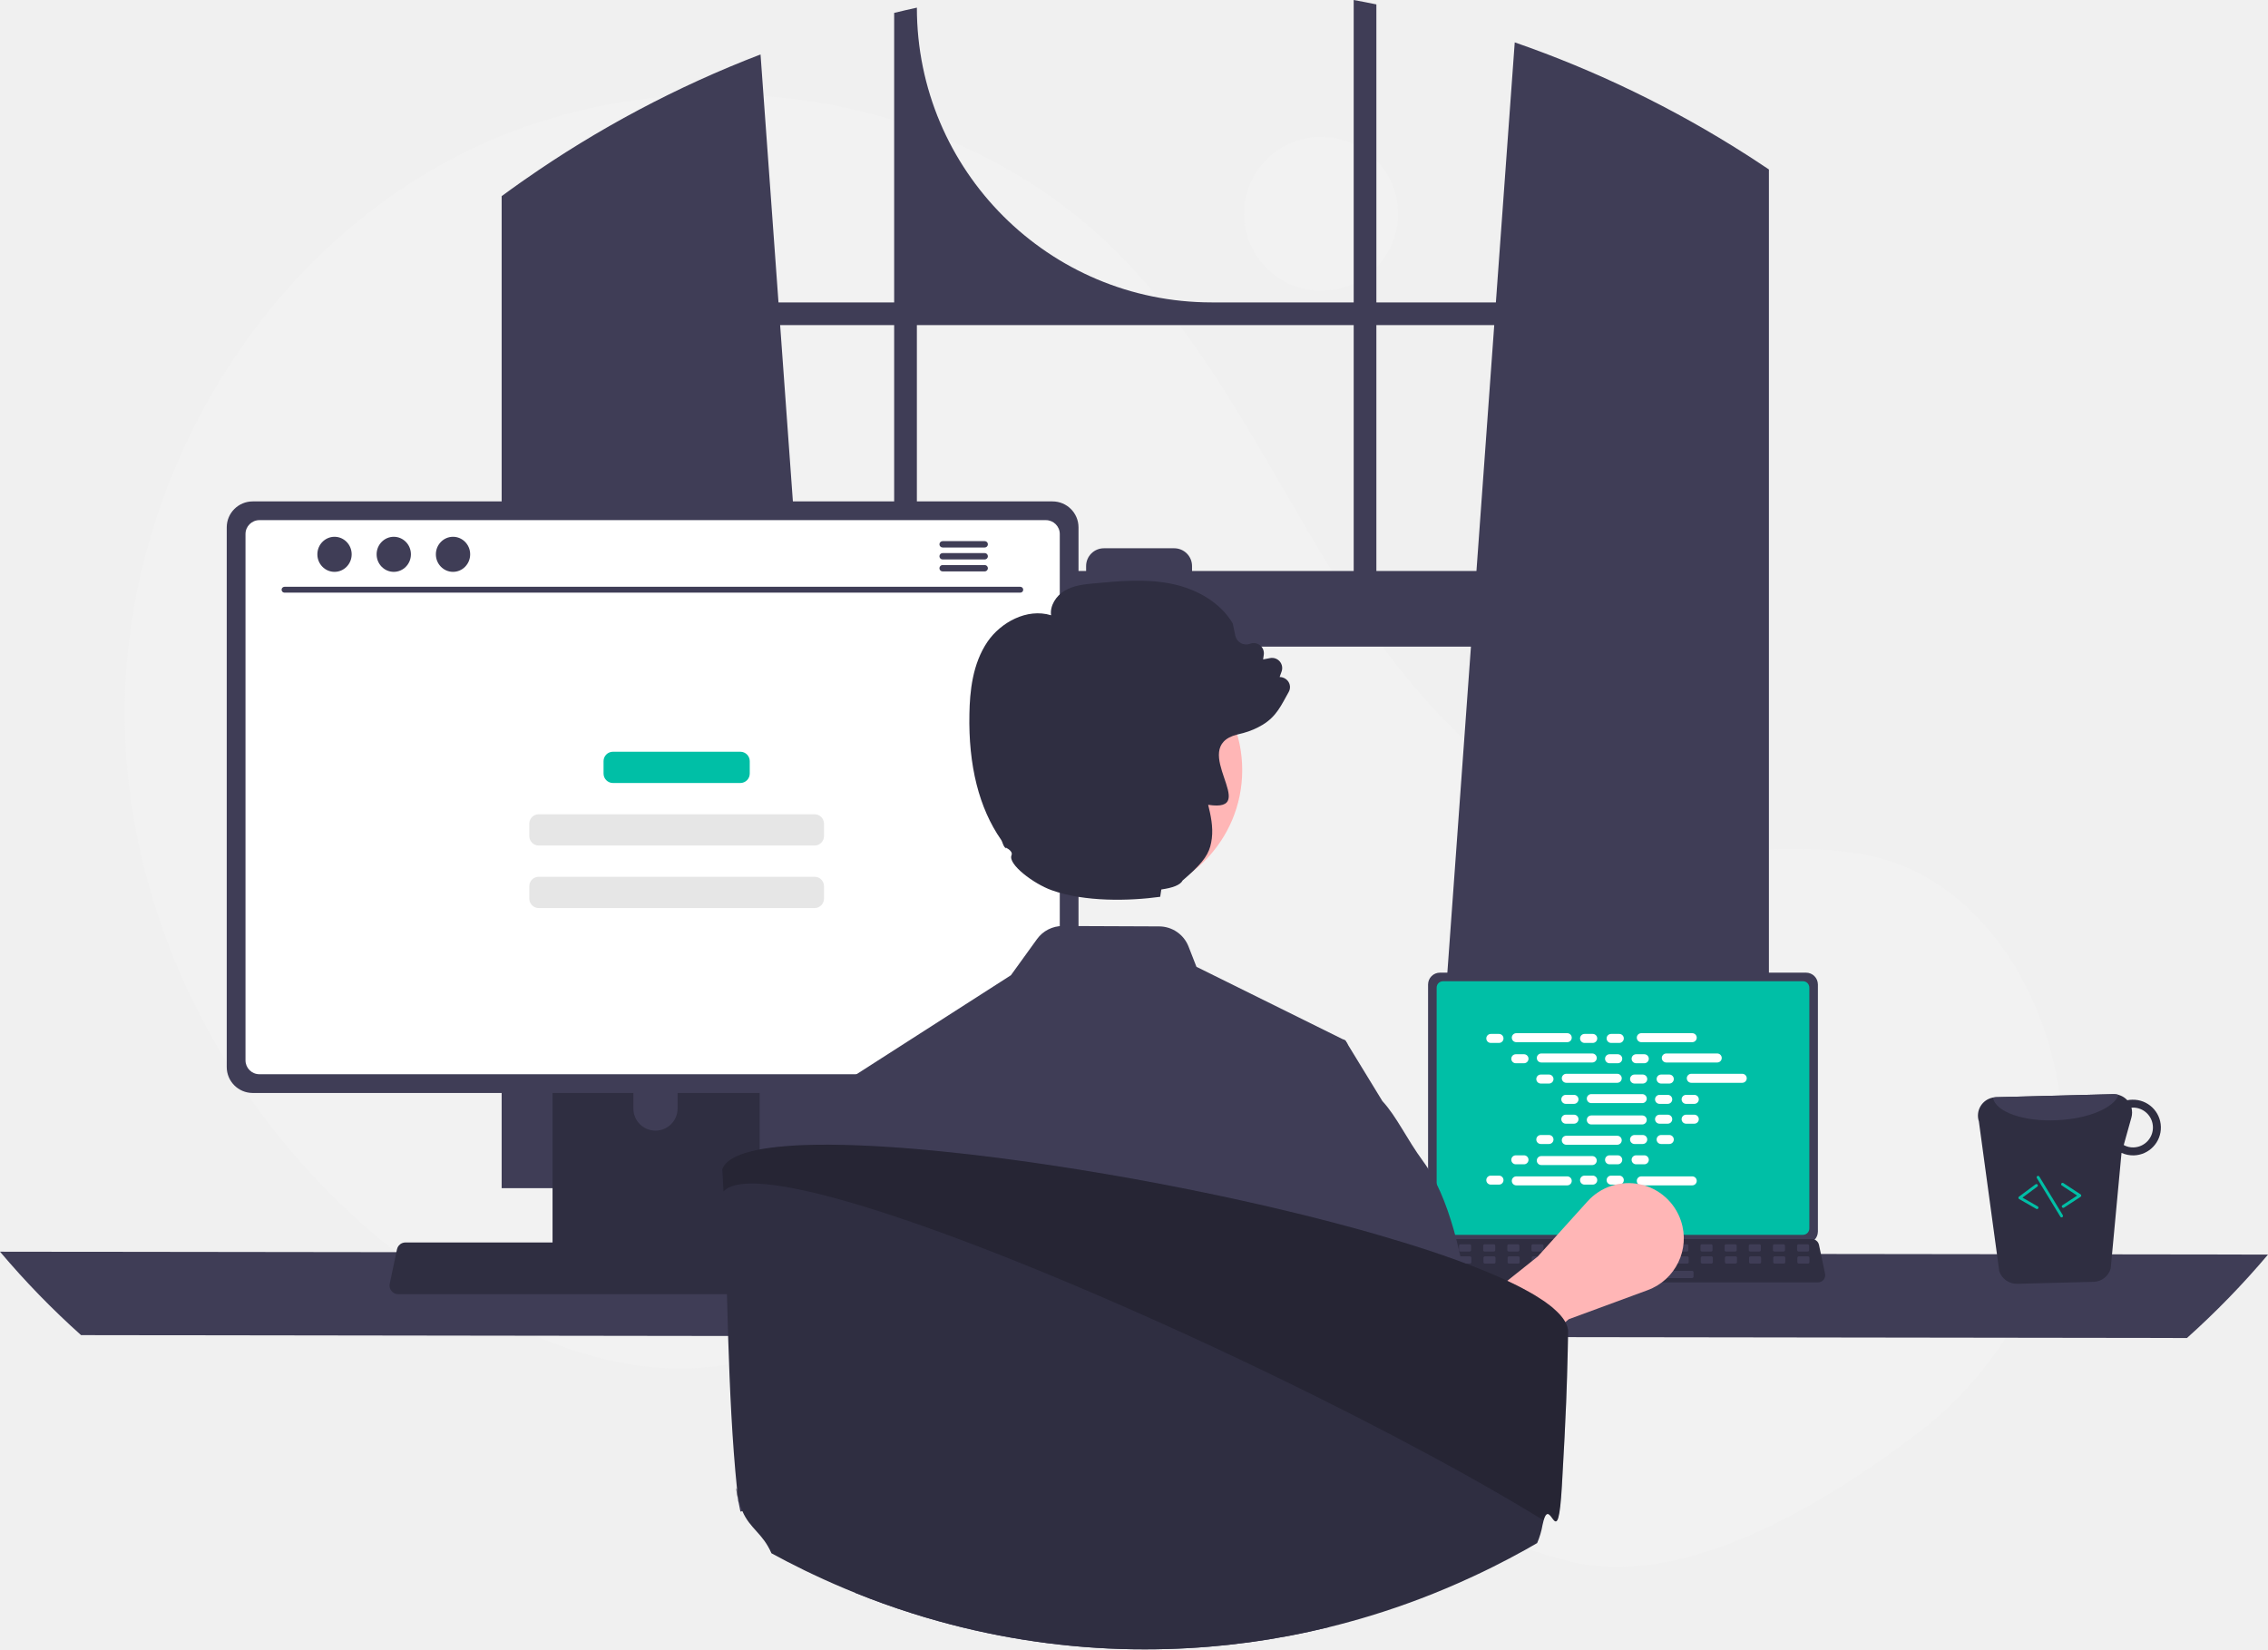
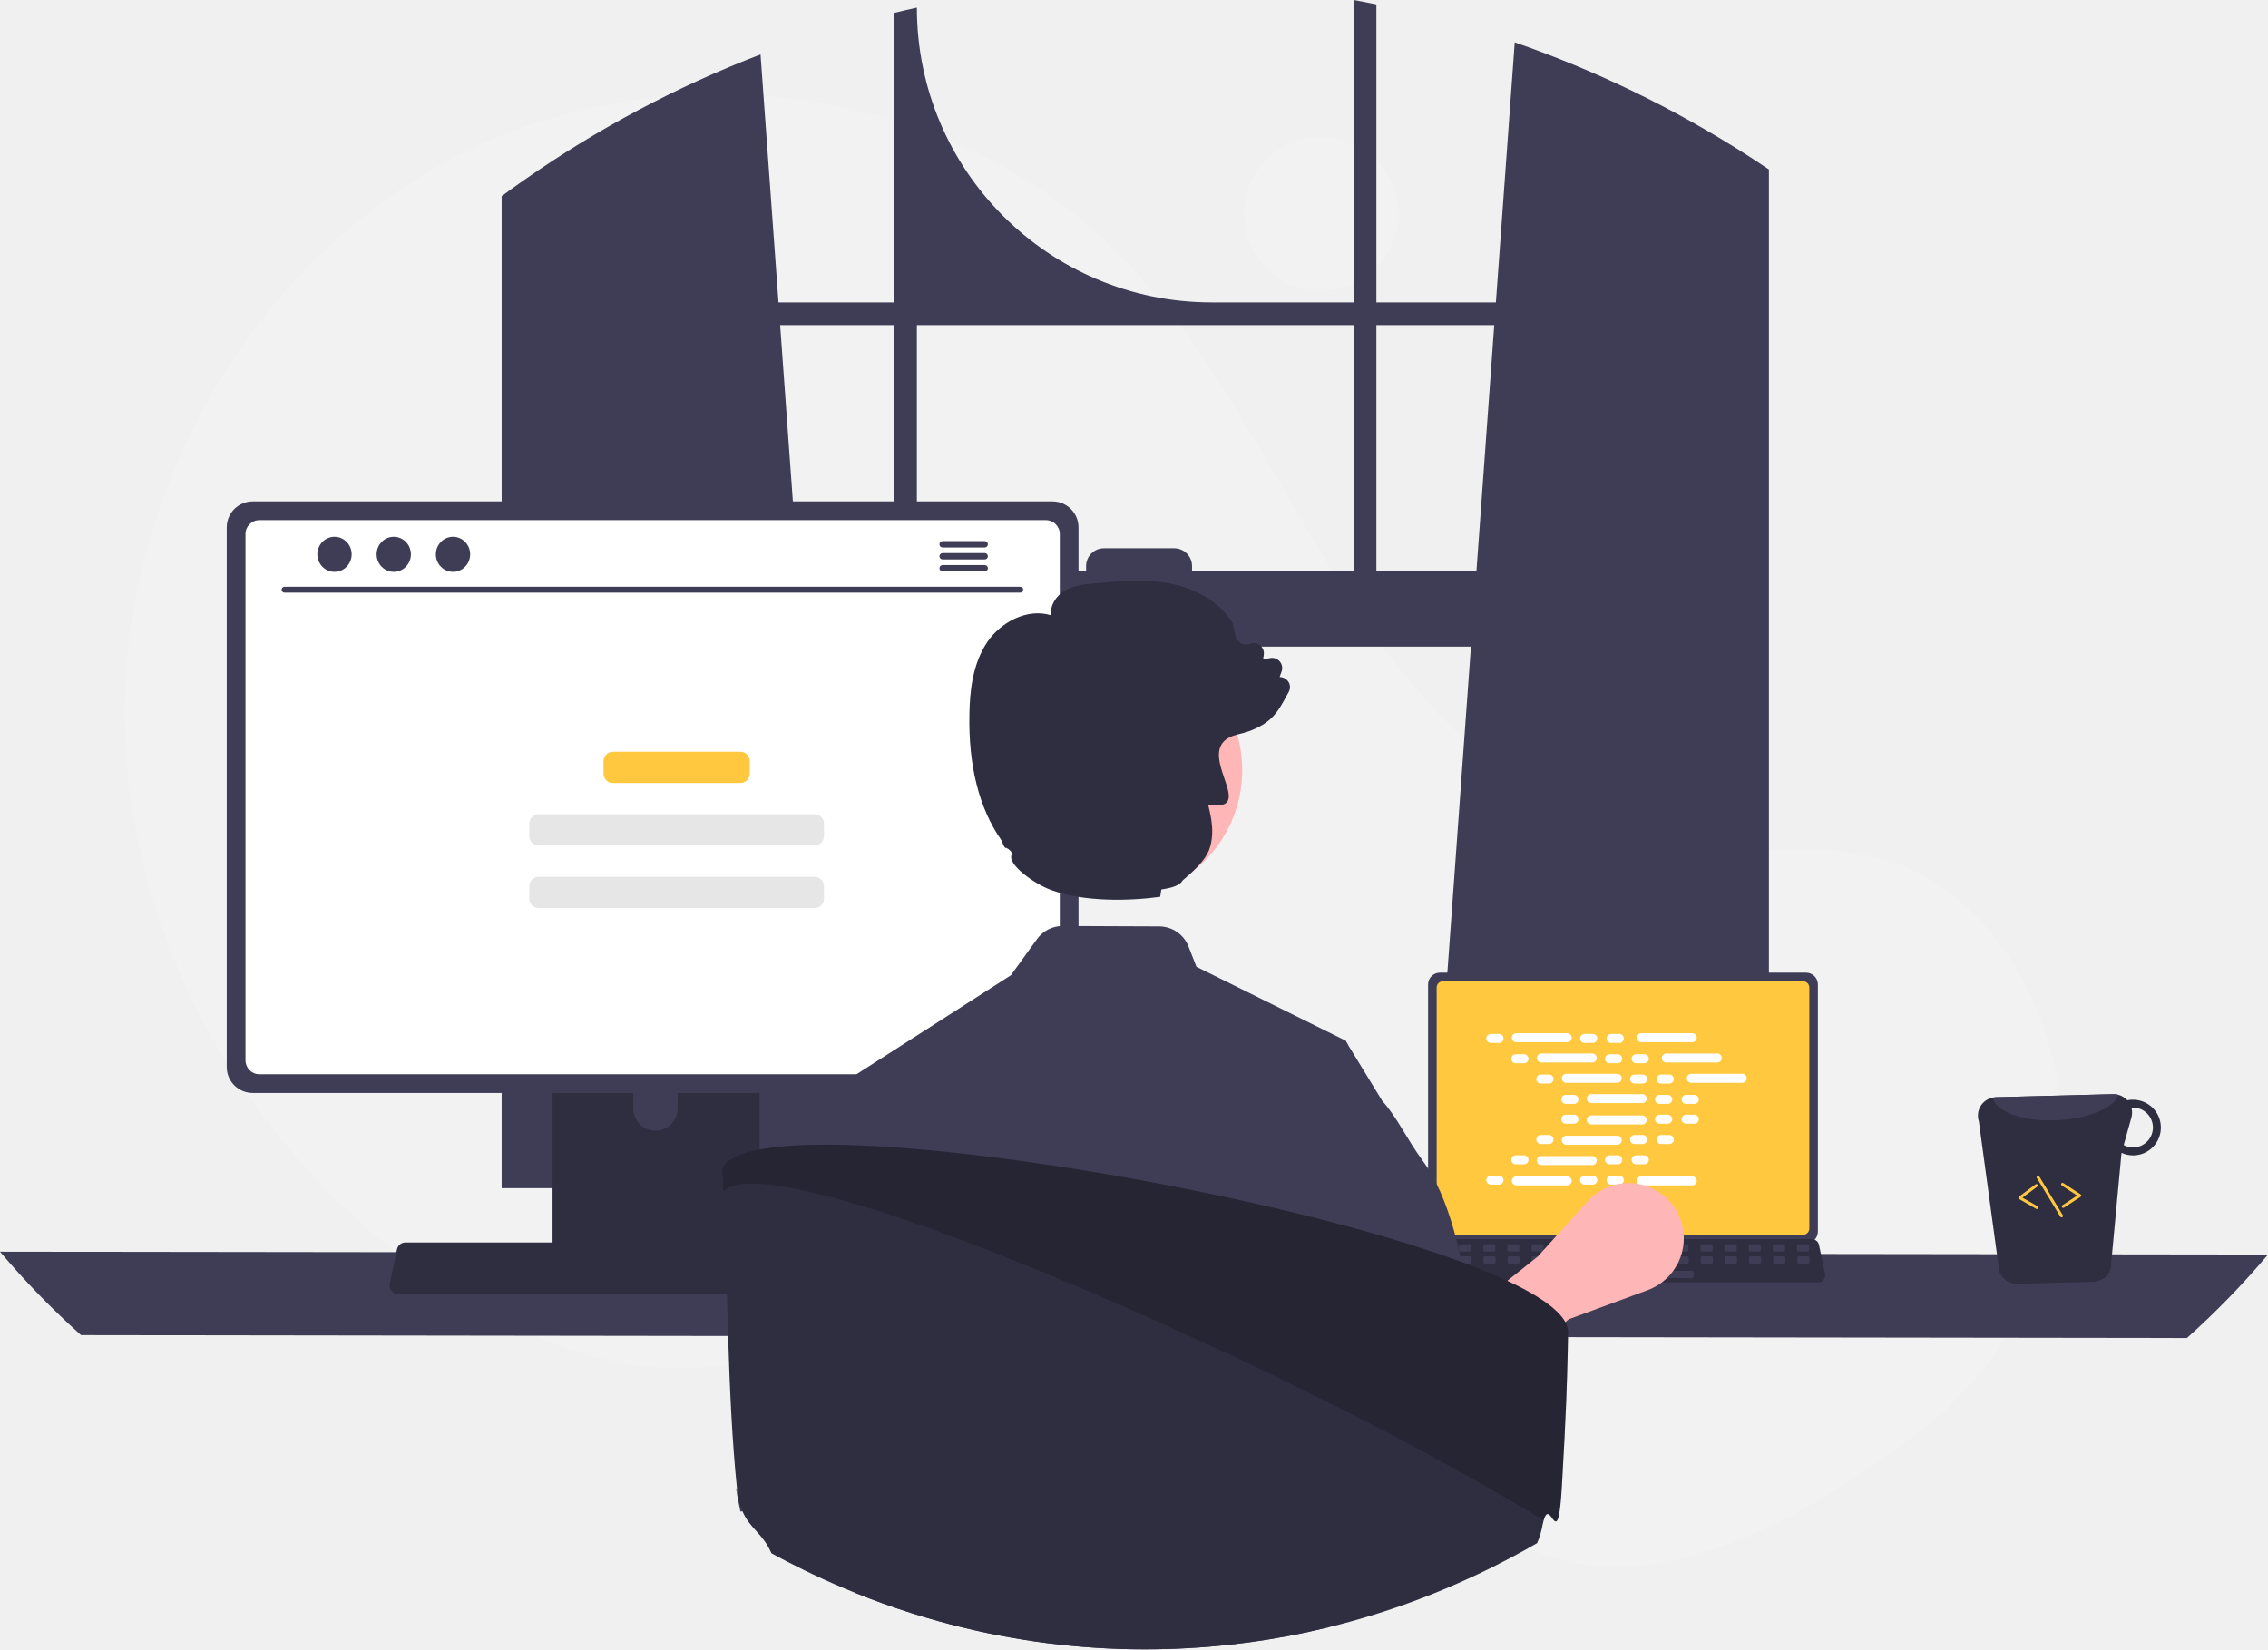
<svg xmlns="http://www.w3.org/2000/svg" data-name="Layer 1" width="786.82" height="572.258" viewBox="0 0 786.82 572.258">
  <circle cx="458.321" cy="74.182" r="26.701" fill="#f2f2f2" />
  <path d="M872.038,661.023c39.688-30.229,58.644-81.025,46.776-129.482q-.442-1.806-.934-3.604c-7.867-28.763-27.332-56.101-55.7-65.291-23.82-7.717-49.82-1.783-74.669-4.851-48.781-6.024-86.601-45.494-113.211-86.819-26.611-41.325-47.062-87.583-82.422-121.724-58.285-56.275-153.362-68.391-225.627-31.76C293.987,254.121,247.955,335.391,249.918,416.386c1.963,80.995,50.046,158.432,119.875,199.517,25.652,15.093,55.321,25.785,84.848,22.044,25.62-3.246,48.899-17.013,74.399-21.1,40.091-6.426,79.927,11.701,114.603,32.824,34.676,21.123,68.17,46.16,107.574,55.952C789.478,715.131,836.881,687.801,872.038,661.023Z" transform="translate(-206.59 -163.8711)" fill="#f2f2f2" />
  <path d="M815.016,219.191c-.87-.58-1.75-1.13-2.62-1.69a380.24,380.24,0,0,0-80.31-38.93l-6.54,90.22h-41.46v-103.39c-2.61-.54-5.24-1.05-7.87-1.53v104.92H626.946A102.27,102.27,0,0,1,524.676,166.521v-0c-2.64.57-5.26,1.18-7.88,1.83v100.44h-40.13l-6.23-86.03a380.858,380.858,0,0,0-81.94,43.53c-.44.3-.88.61-1.31.91-2.21,1.55-4.39,3.13-6.56,4.73v344.19h118.27l-2.09-28.95-11.5-158.95h231.59l-11.5,158.95-2.09,28.95h116.96v-353.45Q817.656,220.901,815.016,219.191Zm-298.22,142.78h-33.39l-6.17-85.3h39.56Zm159.42,0h-56.08v-1.69a6.18,6.18,0,0,0-6.19-6.18h-24.38a6.178,6.178,0,0,0-6.18,6.18v1.69h-58.71v-85.3h151.54Zm7.87,0v-85.3h40.89l-6.17,85.3Z" transform="translate(-206.59 -163.8711)" fill="#3f3d56" />
  <path d="M206.59,598.162a289.003,289.003,0,0,0,28.12,28.95l730.58,1a289.003,289.003,0,0,0,28.12-28.95Z" transform="translate(-206.59 -163.8711)" fill="#3f3d56" />
  <path d="M702.02,505.462v85.704a4.122,4.122,0,0,0,4.119,4.119H833.143a4.122,4.122,0,0,0,4.119-4.119v-85.704a4.124,4.124,0,0,0-4.119-4.115H706.139A4.124,4.124,0,0,0,702.02,505.462Z" transform="translate(-206.59 -163.8711)" fill="#3f3d56" />
-   <path d="M704.999,506.529V590.109a2.205,2.205,0,0,0,2.201,2.201H832.086a2.205,2.205,0,0,0,2.201-2.201V506.529a2.206,2.206,0,0,0-2.201-2.206H707.201A2.206,2.206,0,0,0,704.999,506.529Z" transform="translate(-206.59 -163.8711)" fill="#00bfa6" />
+   <path d="M704.999,506.529V590.109a2.205,2.205,0,0,0,2.201,2.201H832.086a2.205,2.205,0,0,0,2.201-2.201V506.529a2.206,2.206,0,0,0-2.201-2.206H707.201A2.206,2.206,0,0,0,704.999,506.529Z" transform="translate(-206.59 -163.8711)" fill="#ffc83e" />
  <path d="M699.364,607.881a2.47,2.47,0,0,0,1.943.93H837.299a2.502,2.502,0,0,0,2.446-3.016l-2.111-10.027a2.507,2.507,0,0,0-1.558-1.818,2.425,2.425,0,0,0-.888-.168H703.41a2.424,2.424,0,0,0-.888.168,2.507,2.507,0,0,0-1.558,1.818l-2.111,10.027A2.501,2.501,0,0,0,699.364,607.881Z" transform="translate(-206.59 -163.8711)" fill="#2f2e41" />
  <rect x="830.034" y="595.588" width="4.188" height="2.513" rx="0.488" transform="translate(1457.666 1029.819) rotate(-180)" fill="#3f3d56" />
  <rect x="821.657" y="595.588" width="4.188" height="2.513" rx="0.488" transform="translate(1440.912 1029.819) rotate(-180)" fill="#3f3d56" />
  <rect x="813.28" y="595.588" width="4.188" height="2.513" rx="0.488" transform="translate(1424.158 1029.819) rotate(-180)" fill="#3f3d56" />
  <rect x="804.903" y="595.588" width="4.188" height="2.513" rx="0.488" transform="translate(1407.404 1029.819) rotate(-180)" fill="#3f3d56" />
  <rect x="796.526" y="595.588" width="4.188" height="2.513" rx="0.488" transform="translate(1390.65 1029.819) rotate(-180)" fill="#3f3d56" />
  <rect x="788.149" y="595.588" width="4.188" height="2.513" rx="0.488" transform="translate(1373.896 1029.819) rotate(-180)" fill="#3f3d56" />
  <rect x="779.772" y="595.588" width="4.188" height="2.513" rx="0.488" transform="translate(1357.142 1029.819) rotate(-180)" fill="#3f3d56" />
  <rect x="771.395" y="595.588" width="4.188" height="2.513" rx="0.488" transform="translate(1340.388 1029.819) rotate(-180)" fill="#3f3d56" />
  <rect x="763.018" y="595.588" width="4.188" height="2.513" rx="0.488" transform="translate(1323.634 1029.819) rotate(-180)" fill="#3f3d56" />
  <rect x="754.641" y="595.588" width="4.188" height="2.513" rx="0.488" transform="translate(1306.88 1029.819) rotate(-180)" fill="#3f3d56" />
  <rect x="746.264" y="595.588" width="4.188" height="2.513" rx="0.488" transform="translate(1290.126 1029.819) rotate(-180)" fill="#3f3d56" />
  <rect x="737.887" y="595.588" width="4.188" height="2.513" rx="0.488" transform="translate(1273.372 1029.819) rotate(-180)" fill="#3f3d56" />
  <rect x="729.51" y="595.588" width="4.188" height="2.513" rx="0.488" transform="translate(1256.618 1029.819) rotate(-180)" fill="#3f3d56" />
  <rect x="721.133" y="595.588" width="4.188" height="2.513" rx="0.488" transform="translate(1239.865 1029.819) rotate(-180)" fill="#3f3d56" />
  <rect x="712.756" y="595.588" width="4.188" height="2.513" rx="0.488" transform="translate(1223.111 1029.819) rotate(-180)" fill="#3f3d56" />
  <rect x="704.379" y="595.588" width="4.188" height="2.513" rx="0.488" transform="translate(1206.357 1029.819) rotate(-180)" fill="#3f3d56" />
  <rect x="830.133" y="599.777" width="4.188" height="2.513" rx="0.488" transform="translate(1457.864 1038.196) rotate(-180)" fill="#3f3d56" />
  <rect x="821.756" y="599.777" width="4.188" height="2.513" rx="0.488" transform="translate(1441.11 1038.196) rotate(-180)" fill="#3f3d56" />
  <rect x="813.379" y="599.777" width="4.188" height="2.513" rx="0.488" transform="translate(1424.356 1038.196) rotate(-180)" fill="#3f3d56" />
  <rect x="805.002" y="599.777" width="4.188" height="2.513" rx="0.488" transform="translate(1407.602 1038.196) rotate(-180)" fill="#3f3d56" />
  <rect x="796.625" y="599.777" width="4.188" height="2.513" rx="0.488" transform="translate(1390.848 1038.196) rotate(-180)" fill="#3f3d56" />
  <rect x="788.248" y="599.777" width="4.188" height="2.513" rx="0.488" transform="translate(1374.094 1038.196) rotate(-180)" fill="#3f3d56" />
  <rect x="779.871" y="599.777" width="4.188" height="2.513" rx="0.488" transform="translate(1357.34 1038.196) rotate(-180)" fill="#3f3d56" />
  <rect x="771.494" y="599.777" width="4.188" height="2.513" rx="0.488" transform="translate(1340.586 1038.196) rotate(-180)" fill="#3f3d56" />
  <rect x="763.117" y="599.777" width="4.188" height="2.513" rx="0.488" transform="translate(1323.832 1038.196) rotate(-180)" fill="#3f3d56" />
  <rect x="754.74" y="599.777" width="4.188" height="2.513" rx="0.488" transform="translate(1307.078 1038.196) rotate(-180)" fill="#3f3d56" />
  <rect x="746.363" y="599.777" width="4.188" height="2.513" rx="0.488" transform="translate(1290.324 1038.196) rotate(-180)" fill="#3f3d56" />
  <rect x="737.986" y="599.777" width="4.188" height="2.513" rx="0.488" transform="translate(1273.57 1038.196) rotate(-180)" fill="#3f3d56" />
  <rect x="729.609" y="599.777" width="4.188" height="2.513" rx="0.488" transform="translate(1256.816 1038.196) rotate(-180)" fill="#3f3d56" />
  <rect x="721.232" y="599.777" width="4.188" height="2.513" rx="0.488" transform="translate(1240.062 1038.196) rotate(-180)" fill="#3f3d56" />
  <rect x="712.855" y="599.777" width="4.188" height="2.513" rx="0.488" transform="translate(1223.309 1038.196) rotate(-180)" fill="#3f3d56" />
  <rect x="704.478" y="599.777" width="4.188" height="2.513" rx="0.488" transform="translate(1206.555 1038.196) rotate(-180)" fill="#3f3d56" />
  <rect x="760.604" y="604.803" width="33.508" height="2.513" rx="0.488" transform="translate(1348.126 1048.248) rotate(-180)" fill="#3f3d56" />
  <rect x="515.631" y="358.737" width="5.966" height="3.122" rx="1.561" fill="#fff" />
  <rect x="548.154" y="358.737" width="5.966" height="3.122" rx="1.561" fill="#fff" />
  <rect x="557.369" y="358.737" width="5.966" height="3.122" rx="1.561" fill="#fff" />
  <rect x="524.477" y="358.477" width="20.796" height="3.122" rx="1.561" fill="#fff" />
  <rect x="567.841" y="358.477" width="20.796" height="3.122" rx="1.561" fill="#fff" />
  <rect x="524.304" y="365.784" width="5.966" height="3.122" rx="1.561" fill="#fff" />
  <rect x="556.827" y="365.784" width="5.966" height="3.122" rx="1.561" fill="#fff" />
  <rect x="566.042" y="365.784" width="5.966" height="3.122" rx="1.561" fill="#fff" />
  <rect x="533.15" y="365.523" width="20.796" height="3.122" rx="1.561" fill="#fff" />
  <rect x="576.514" y="365.523" width="20.796" height="3.122" rx="1.561" fill="#fff" />
  <rect x="532.977" y="372.83" width="5.966" height="3.122" rx="1.561" fill="#fff" />
  <rect x="565.5" y="372.83" width="5.966" height="3.122" rx="1.561" fill="#fff" />
  <rect x="574.715" y="372.83" width="5.966" height="3.122" rx="1.561" fill="#fff" />
  <rect x="541.823" y="372.57" width="20.796" height="3.122" rx="1.561" fill="#fff" />
  <rect x="585.187" y="372.57" width="20.796" height="3.122" rx="1.561" fill="#fff" />
  <rect x="541.649" y="379.877" width="5.966" height="3.122" rx="1.561" fill="#fff" />
  <rect x="574.172" y="379.877" width="5.966" height="3.122" rx="1.561" fill="#fff" />
  <rect x="583.387" y="379.877" width="5.966" height="3.122" rx="1.561" fill="#fff" />
  <rect x="550.496" y="379.617" width="20.796" height="3.122" rx="1.561" fill="#fff" />
  <rect x="548.154" y="407.898" width="5.966" height="3.122" rx="1.561" fill="#fff" />
  <rect x="557.369" y="407.898" width="5.966" height="3.122" rx="1.561" fill="#fff" />
  <rect x="567.841" y="408.158" width="20.796" height="3.122" rx="1.561" fill="#fff" />
  <rect x="515.631" y="407.898" width="5.966" height="3.122" rx="1.561" fill="#fff" />
  <rect x="524.477" y="408.158" width="20.796" height="3.122" rx="1.561" fill="#fff" />
  <rect x="524.304" y="400.851" width="5.966" height="3.122" rx="1.561" fill="#fff" />
  <rect x="556.827" y="400.851" width="5.966" height="3.122" rx="1.561" fill="#fff" />
  <rect x="566.042" y="400.851" width="5.966" height="3.122" rx="1.561" fill="#fff" />
  <rect x="533.15" y="401.111" width="20.796" height="3.122" rx="1.561" fill="#fff" />
  <rect x="532.977" y="393.804" width="5.966" height="3.122" rx="1.561" fill="#fff" />
  <rect x="565.5" y="393.804" width="5.966" height="3.122" rx="1.561" fill="#fff" />
  <rect x="574.715" y="393.804" width="5.966" height="3.122" rx="1.561" fill="#fff" />
  <rect x="541.823" y="394.064" width="20.796" height="3.122" rx="1.561" fill="#fff" />
  <rect x="541.649" y="386.758" width="5.966" height="3.122" rx="1.561" fill="#fff" />
  <rect x="574.172" y="386.758" width="5.966" height="3.122" rx="1.561" fill="#fff" />
  <rect x="583.387" y="386.758" width="5.966" height="3.122" rx="1.561" fill="#fff" />
  <rect x="550.496" y="387.018" width="20.796" height="3.122" rx="1.561" fill="#fff" />
  <path d="M711.507,654.353l-13.35-21.102,41.902-33.403,17.295-19.161a19.161,19.161,0,0,1,32.418,6.828h0a19.161,19.161,0,0,1-11.57,23.991l-27.349,10.075Z" transform="translate(-206.59 -163.8711)" fill="#ffb6b6" />
  <path d="M398.28,501.352v102.56h71.85v-102.56a3.448,3.448,0,0,0-2.43-3.3,3.175,3.175,0,0,0-1.03-.16H401.75A3.463,3.463,0,0,0,398.28,501.352Zm28.04,35.24a7.67,7.67,0,0,1,15.34,0v11.9a7.67,7.67,0,0,1-15.34,0Z" transform="translate(-206.59 -163.8711)" fill="#2f2e41" />
  <path d="M398.06,600.632v9.89a1.946,1.946,0,0,0,1.93,1.94h68.43a1.94,1.94,0,0,0,1.93-1.94v-9.89Z" transform="translate(-206.59 -163.8711)" fill="#3f3d56" />
  <path d="M285.25,346.832V534.092a9.007,9.007,0,0,0,9,9h277.5a9.007,9.007,0,0,0,9-9V346.832a9.011,9.011,0,0,0-9-8.99H294.25A9.012,9.012,0,0,0,285.25,346.832Z" transform="translate(-206.59 -163.8711)" fill="#3f3d56" />
  <path d="M291.76,349.162v182.62a4.818,4.818,0,0,0,4.81,4.81H569.44a4.818,4.818,0,0,0,4.81-4.81v-182.62a4.82,4.82,0,0,0-4.81-4.82H296.57A4.821,4.821,0,0,0,291.76,349.162Z" transform="translate(-206.59 -163.8711)" fill="#fff" />
  <path d="M342.4,611.792a2.948,2.948,0,0,0,2.32,1.11h162.34a2.987,2.987,0,0,0,2.92-3.6l-2.52-11.97a2.993,2.993,0,0,0-1.86-2.17,2.895,2.895,0,0,0-1.06-.2H347.23a2.894,2.894,0,0,0-1.06.2,2.992,2.992,0,0,0-1.86,2.17l-2.52,11.97A2.985,2.985,0,0,0,342.4,611.792Z" transform="translate(-206.59 -163.8711)" fill="#2f2e41" />
  <path d="M560.585,369.499H305.261a1.016,1.016,0,0,1,0-2.031H560.585a1.016,1.016,0,0,1,0,2.031Z" transform="translate(-206.59 -163.8711)" fill="#3f3d56" />
  <ellipse cx="116.051" cy="192.33" rx="5.95" ry="6.083" fill="#3f3d56" />
  <ellipse cx="136.607" cy="192.33" rx="5.95" ry="6.083" fill="#3f3d56" />
  <ellipse cx="157.163" cy="192.33" rx="5.95" ry="6.083" fill="#3f3d56" />
  <path d="M548.206,351.622h-14.6a1.105,1.105,0,0,0,0,2.21h14.6a1.105,1.105,0,0,0,0-2.21Z" transform="translate(-206.59 -163.8711)" fill="#3f3d56" />
  <path d="M548.206,355.772h-14.6a1.105,1.105,0,0,0,0,2.21h14.6a1.105,1.105,0,0,0,0-2.21Z" transform="translate(-206.59 -163.8711)" fill="#3f3d56" />
  <path d="M548.206,359.922h-14.6a1.105,1.105,0,0,0,0,2.21h14.6a1.105,1.105,0,0,0,0-2.21Z" transform="translate(-206.59 -163.8711)" fill="#3f3d56" />
  <path d="M900.186,604.972a6.416,6.416,0,0,0,6.183,4.331l26.492-.682a6.329,6.329,0,0,0,5.981-4.657l3.749-40.087a9.794,9.794,0,0,0,4.238.871,9.661,9.661,0,1,0-.485-19.317,8.184,8.184,0,0,0-1.736.181,6.548,6.548,0,0,0-4.874-2.103l-40.751,1.052a5.853,5.853,0,0,0-1.005.125,6.365,6.365,0,0,0-4.873,8.265Zm43.173-43.817,2.668-9.553a6.506,6.506,0,0,0,.02-3.375c.129-0.0.244-.062.373-.062a6.91,6.91,0,0,1,.324,13.817A6.505,6.505,0,0,1,943.359,561.156Z" transform="translate(-206.59 -163.8711)" fill="#2f2e41" />
  <path d="M897.978,544.686c.868,4.964,10.629,8.454,22.366,7.847,10.793-.497,19.617-4.287,21.234-8.778a6.025,6.025,0,0,0-1.844-.246l-40.751,1.052A5.853,5.853,0,0,0,897.978,544.686Z" transform="translate(-206.59 -163.8711)" fill="#3f3d56" />
-   <path d="M922.494,582.944a.497.497,0,0,0,.151-.066l5.753-3.766a.499.499,0,0,0,0-.836l-5.98-3.917a.5.5,0,1,0-.548.836l5.341,3.498-5.114,3.348a.5.5,0,0,0,.396.903Z" transform="translate(-206.59 -163.8711)" fill="#00bfa6" />
-   <path d="M913.408,583.363a.5.5,0,0,0,.126-.918l-5.303-3.04,5.126-3.807a.5.5,0,1,0-.596-.802l-5.739,4.263a.5.5,0,0,0,.049.835l5.965,3.42A.5.5,0,0,0,913.408,583.363Z" transform="translate(-206.59 -163.8711)" fill="#00bfa6" />
-   <path d="M921.922,586.244a.482.482,0,0,0,.137-.058.5.5,0,0,0,.168-.687l-8.155-13.408a.5.5,0,0,0-.854.521l8.155,13.408A.5.5,0,0,0,921.922,586.244Z" transform="translate(-206.59 -163.8711)" fill="#00bfa6" />
-   <rect x="209.385" y="260.827" width="50.719" height="10.846" rx="3.264" fill="#00bfa6" />
+   <path d="M922.494,582.944a.497.497,0,0,0,.151-.066l5.753-3.766a.499.499,0,0,0,0-.836l-5.98-3.917a.5.5,0,1,0-.548.836l5.341,3.498-5.114,3.348a.5.5,0,0,0,.396.903Z" transform="translate(-206.59 -163.8711)" fill="#ffc83e" />
+   <path d="M913.408,583.363a.5.5,0,0,0,.126-.918l-5.303-3.04,5.126-3.807a.5.5,0,1,0-.596-.802l-5.739,4.263a.5.5,0,0,0,.049.835l5.965,3.42A.5.5,0,0,0,913.408,583.363Z" transform="translate(-206.59 -163.8711)" fill="#ffc83e" />
+   <path d="M921.922,586.244a.482.482,0,0,0,.137-.058.5.5,0,0,0,.168-.687l-8.155-13.408a.5.5,0,0,0-.854.521l8.155,13.408A.5.5,0,0,0,921.922,586.244Z" transform="translate(-206.59 -163.8711)" fill="#ffc83e" />
+   <rect x="209.385" y="260.827" width="50.719" height="10.846" rx="3.264" fill="#ffc83e" />
  <rect x="183.626" y="282.519" width="102.236" height="10.846" rx="3.264" fill="#e6e6e6" />
  <rect x="183.626" y="304.21" width="102.236" height="10.846" rx="3.264" fill="#e6e6e6" />
  <path d="M497.301,540.717l.217.684.011.023,6.525,19.838,7.506,22.861,14.123,42.961.137,6.673v.023l1.049,53.684-2.909,7.278,3.274,11.932s-1.506-18.037-9.582-7.679c-4.574,5.886-9.925,11.91-14.317,17.556q9.6,3.884,19.507,7.027c1.426.456,2.863.89,4.301,1.323q.462.137.924.274a266.863,266.863,0,0,0,67.351,10.826c1.186.034,2.35.057,3.479.08.399.011.787.023,1.175.023,1.278.011,2.544.023,3.822.023q3.867,0,7.7-.114a266.853,266.853,0,0,0,56.091-7.586c-.125-7.586-.468-16.45-.958-25.918-.228-4.643-5.35-9.674-5.658-14.533-.217-3.65,4.381-7.084,4.141-10.792-1.551-22.827-3.491-14.064-4.928-30.229q-.222-2.379-.411-4.552c-.924-10.381-1.563-16.872-1.563-16.872l6.137-38.683,9.639-60.734-.742-1.221-.833-.411-50.844-25.165-2.761-7.073a10.979,10.979,0,0,0-10.141-6.947l-33.493-.137a10.931,10.931,0,0,0-8.909,4.529l-9.069,12.56Z" transform="translate(-206.59 -163.8711)" fill="#3f3d56" />
  <path d="M533.407,617.525,525.82,633.758l-5.179,11.088-8.909,46.646-4.46,4.734L503.45,679.467l-39.998,8.881c-1.312-7.29-.351.247-1.161-7.75.228-.228.468-.456.707-.685.639-.593,1.175-1.152,1.164-1.688-.456-27.584.913-74.526,12.343-102.966a60.053,60.053,0,0,1,7.027-13.107c.228-.308.445-.616.662-.924,5.27-7.381,8.601-14.647,13.324-19.815v-.011a.53.53,0,0,0,.08-.08.157.157,0,0,0,.046-.034l32.443-17.203,1.392,39.105.992,28.109Z" transform="translate(-206.59 -163.8711)" fill="#3f3d56" />
  <path d="M650.391,622.135l9.476,20.275,3.307,7.061,8.907,46.642,4.446,4.723,3.83-16.755,1.8-.369,32.459-6.722,9.461,30.046a17.984,17.984,0,0,0-3.261-22.506c-.646-.585-1.184-1.154-1.169-1.692.538-32.443-1.446-91.684-19.367-116.066-5.692-7.738-9.107-15.445-14.076-20.829-.015-.015-.015-.031-.031-.031L674.081,526.114l-.738-1.215-.831-.415Z" transform="translate(-206.59 -163.8711)" fill="#3f3d56" />
  <circle id="a657ec4b-47ce-4d2a-9c58-81a811696ca9" data-name="Ellipse 5" cx="386.397" cy="267.201" r="44.558" fill="#ffb6b6" />
  <path d="M653.212,399.948a3.759,3.759,0,0,0-2.69-1.19l.67-1.86a3.528,3.528,0,0,0-3.96-4.7l-2.44.47.23-1.63a3.534,3.534,0,0,0-4.73-3.82,3.766,3.766,0,0,1-3.24-.23,3.846,3.846,0,0,1-1.92-2.61l-.85-4.1-.09-.22c-4.14-6.9-12.1-11.92-21.84-13.76-8.67-1.65-17.56-.81-26.13-.02-3.4.32-7.24.68-10.44,2.64-2.72,1.68-5.02,5.04-4.55,8.43-8.45-2.59-17.51,2.58-22,9.1-5.32,7.76-6.19,17.48-6.33,25.08-.38,17.98,3.33,32.69,11,43.73.56.8.7,2.47,1.81,3.03l-.23-.37c1.24.62,2.5,1.62,2.03,2.69-1.35,3.08,7.62,9.89,13.94,12.14,11.53,4.11,26.86,3.76,37.64,2.28l.38-2.55c3.89-.53,6.63-1.54,7.4-3.12,1.36-1.16,2.52-2.2,3.53-3.16l.01-.01c.02-.02.06-.05.08-.07,4.87-4.67,6-7.33,6.51-11.38.49-3.97-.38-8-1.27-11.63,18.74,2.9-7.38-19.96,10.08-24.38a5.434,5.434,0,0,1,.61-.15c.51-.12,1.02-.24,1.51-.38a26.448,26.448,0,0,0,6.72-2.87c4.88-2.97,6.49-6.91,9.01-11.35A3.427,3.427,0,0,0,653.212,399.948Z" transform="translate(-206.59 -163.8711)" fill="#2f2e41" />
  <path d="M750.582,625.308c-.01,1.75-.03,4.2-.11,7.23q-.015.63-.03,1.29c-.13,5.57-.26,10.24-.47,15.43-.01.36-.02.71-.04,1.07-.28,7.24-.72,15.67-1.48,29.02-1.41,24.66-3.87,3.39-6.34,12.04-.12.43-.25.94-.37,1.54a27.916,27.916,0,0,1-1.88,6.33c-1.31.78-2.66,1.53-3.99,2.28-3.79,2.11-7.64,4.14-11.52,6.07-2.18,1.08-4.37,2.14-6.57,3.16-.35.16-.69.32-1.03.47a270.887,270.887,0,0,1-34.75,13.26c-2.32.7-4.63,1.38-6.97,2.01-2.44.68-4.88,1.32-7.35,1.92a266.893,266.893,0,0,1-56.09,7.59c-2.55.08-5.12.11-7.7.11-1.28,0-2.54-.01-3.82-.02-.39,0-.78-.01-1.17-.02-1.13-.03-2.3-.05-3.48-.08a266.663,266.663,0,0,1-67.35-10.83l-.93-.27c-1.44-.44-2.87-.87-4.3-1.33q-9.9-3.135-19.51-7.02-7.335-2.955-14.5-6.34a.339.339,0,0,1-.12-.06c-1-.46-2.01-.94-3.01-1.43-.13-.07-.27-.14-.41-.21q-5.595-2.73-11.07-5.72c-3.07-7.05-7.39-8.4-10.07-14.6a25.874,25.874,0,0,1-1.68-5.74c0-.02-.01-.04-.01-.07.28,3.72-1.19-6.6-.01-.04-.01-.12-.02-.25-.03-.4-.03-.36-.07-.8-.13-1.35-3.43-33.49-3.21-71.79-4.7-103.35q-.15-3.06-.31-5.86c-.03-.62-.07-1.23-.11-1.83.07-.18.15-.37.24-.55a1.002,1.002,0,0,1,.07-.15,1.623,1.623,0,0,1,.1-.18c.02-.03.05-.07.07-.1a.917.917,0,0,1,.05-.1c.09-.14.19-.29.3-.43.05-.06.09-.11.14-.16a.808.808,0,0,1,.12-.14.637.637,0,0,1,.11-.13c.04-.04.08-.09.13-.14a.302.302,0,0,1,.08-.08,2.033,2.033,0,0,1,.26-.25,9.624,9.624,0,0,1,1.14-.9c.14-.09.29-.18.43-.28a19.135,19.135,0,0,1,3.17-1.52c.38-.14.76-.27,1.17-.41.15-.04.29-.09.44-.14.22-.07.44-.14.67-.19,1.14-.34,2.37-.63,3.7-.9.16-.03.33-.06.5-.1.24-.05.49-.09.74-.13.34-.06.69-.12,1.04-.18,2.97-.47,6.34-.82,10.06-1.05q.525-.03,1.05-.06c.41-.02.82-.04,1.24-.06.35-.02.71-.03,1.07-.04.35-.02.71-.03,1.08-.04,1.01-.03,2.05-.06,3.11-.08,3.02-.06,6.2-.04,9.54.03,1.55.04,3.13.08,4.75.15.11,0,.21.01.31.01,1.41.05,2.83.11,4.29.19,1.02.05,2.05.1,3.08.16.97.06,1.95.12,2.94.19.77.04,1.54.1,2.32.15.66.05,1.32.1,1.98.14l.9.06c.49.04.98.07,1.48.12,1.1.09,2.2.18,3.32.27,1.11.1,2.24.2,3.37.3s2.27.21,3.41.32c.12.01.23.02.34.03,1.04.11,2.08.21,3.13.32.24.02.49.04.73.07,1.001.101,2.022.218,3.032.326.31.033.618.066.929.1.791.086,1.572.161,2.368.254,1.05.12,2.12.23,3.16.37.81.09,1.62.18,2.43.28,1.27.15,2.56.31,3.85.48.49.06.98.12,1.47.19,3.68.46,7.4.97,11.18,1.5,5.73.81,11.55,1.69,17.41,2.64q8.805,1.425,17.71,3.01c1.5.27,3,.54,4.51.82q1.02.195,2.04.39c1.16.21,2.32.43,3.48.65,1.16.22,2.32.44,3.48.67,1.38.27,2.77.54,4.15.81,9.09,1.8,18.13,3.72,26.95,5.73,1.45.33,2.9.67,4.34,1q4.32,1.005,8.56,2.04c.78.18,1.55.37,2.32.56,1.92.48,3.84.96,5.73,1.45l.33.09c1.39.34,2.75.69,4.11,1.05q4.815,1.26,9.47,2.55,3.09.855,6.11,1.73c3.01.87,5.96,1.75,8.83,2.64.71.22,1.42.44,2.12.65,2.1.65,4.17,1.31,6.18,1.97,1.6.52,3.16,1.05,4.7,1.58q2.31.795,4.53,1.59c.95.34,1.89.7,2.83,1.04,1.35.5,2.68,1,3.98,1.5.4.15.79.31,1.18.46.25.11.49.2.73.3.47.19.95.37,1.41.56.47.18.93.37,1.39.57.45.18.91.37,1.35.56.45.18.89.37,1.33.57.37.15.73.31,1.08.47.71.31,1.42.62,2.11.94.34.16.68.31,1.02.47l.78.36c.11.06.22.11.33.16.25.12.51.25.76.37.58.27,1.15.56,1.71.83.75.38,1.48.76,2.18,1.13.71.38,1.4.76,2.06,1.13.11.06.21.12.32.18.15.08.3.17.45.25.51.29,1,.59,1.49.88.96.59,1.87,1.17,2.72,1.75.19.13.37.26.56.38.63.45,1.23.89,1.79,1.34,0,.01,0,.01.01.01.19.14.37.29.55.43.15.14.31.26.46.4.52.45,1,.88,1.44,1.32a5.667,5.667,0,0,1,.42.43,1.208,1.208,0,0,1,.16.16c.2.2.38.4.55.6a.553.553,0,0,1,.07.09c.24.28.46.56.67.84.1.14.21.28.3.42.12.17.24.35.34.52.09.14.17.29.25.43a7.257,7.257,0,0,1,.54,1.13,5.241,5.241,0,0,1,.27.82A5.844,5.844,0,0,1,750.582,625.308Z" transform="translate(-206.59 -163.8711)" fill="#2f2e41" />
  <path d="M750.582,625.308c-.01,1.75-.03,4.2-.11,7.23-.01.42-.03.85-.04,1.29-.1,4.25-.25,9.5-.46,15.43-.01.36-.02.71-.04,1.07-.28,7.24-.72,15.67-1.48,29.02-1.41,24.66-3.87,3.39-6.34,12.04-6.86-4.22-14.38-8.64-22.42-13.18q-2.175-1.23-4.39-2.47c-16.08-8.97-34.04-18.37-52.79-27.68-.74-.37-1.49-.74-2.23-1.1-42.95-21.23-89.83-41.88-127.81-55.66-7.33-2.66-14.33-5.06-20.91-7.17-13.86-4.43-25.84-7.53-35.06-8.87-9.6-1.4-16.23-.9-18.91,1.99q-.15-3.06-.31-5.86-.06-.93-.12-1.83c.062-.165.142-.322.22-.48.011-.023.019-.047.03-.07a1.002,1.002,0,0,1,.07-.15,1.623,1.623,0,0,1,.1-.18,1.06,1.06,0,0,1,.12-.2c.09-.14.19-.29.3-.43a3.483,3.483,0,0,1,.26-.3.637.637,0,0,1,.11-.13c.04-.04.08-.09.13-.14a.302.302,0,0,1,.08-.08,2.033,2.033,0,0,1,.26-.25,9.624,9.624,0,0,1,1.14-.9c.14-.09.29-.18.43-.28a19.135,19.135,0,0,1,3.17-1.52c.38-.14.76-.27,1.17-.41.15-.04.29-.09.44-.14.22-.07.44-.14.67-.19,1.14-.34,2.37-.63,3.7-.9.4-.08.82-.16,1.24-.23.34-.06.69-.12,1.04-.18,2.97-.47,6.34-.82,10.06-1.05q.525-.03,1.05-.06c.41-.02.82-.04,1.24-.06.35-.02.71-.03,1.07-.04.35-.02.71-.03,1.08-.04,1.01-.03,2.05-.06,3.11-.08,3.02-.05,6.2-.03,9.54.04,1.55.03,3.13.08,4.75.15.1,0,.21.01.31.01,1.41.04,2.84.11,4.29.18,1.02.05,2.05.1,3.08.16.97.06,1.95.12,2.94.19.77.04,1.54.1,2.32.15.66.05,1.32.1,1.98.14.79.06,1.58.12,2.38.18,1.1.09,2.2.18,3.32.27,1.11.1,2.24.2,3.37.3s2.27.21,3.41.32c.12.01.23.02.34.03,1.04.11,2.08.21,3.13.32q8.73.885,17.97,2.07,5.52.705,11.18,1.51c5.73.81,11.55,1.69,17.41,2.63q8.805,1.425,17.71,3.01c1.5.27,3,.54,4.51.82q2.76.51,5.52,1.04c1.16.22,2.32.44,3.48.67,1.38.27,2.77.54,4.15.81,9.09,1.8,18.13,3.72,26.95,5.73,1.45.33,2.9.67,4.34,1q4.32,1.005,8.56,2.04c.78.19,1.55.38,2.32.57q2.895.72,5.73,1.44v.01c.11.02.22.05.33.08,1.38.35,2.75.7,4.11,1.06q4.815,1.26,9.47,2.54c2.06.58,4.1,1.15,6.11,1.73,3.01.88,5.96,1.76,8.83,2.64.71.22,1.42.44,2.12.65q3.15.99,6.18,1.97c1.6.52,3.16,1.05,4.7,1.58q2.31.795,4.53,1.59c.96.34,1.9.69,2.83,1.03,1.36.5,2.68,1,3.98,1.51.4.15.79.31,1.18.46.73.28,1.44.57,2.14.86.47.18.93.37,1.39.57.45.18.91.37,1.35.56.45.18.89.37,1.33.57.37.15.73.31,1.08.47.71.31,1.42.62,2.11.94.34.16.68.31,1.02.47l.78.36c.11.06.22.11.33.16.85.4,1.67.8,2.47,1.2.75.38,1.48.76,2.18,1.13.83.44,1.62.87,2.38,1.31.15.08.3.17.45.25.51.29,1,.59,1.49.88.96.59,1.87,1.17,2.72,1.75.84.58,1.62,1.15,2.35,1.72,0,.01,0,.01.01.01.35.28.69.56,1.01.83.52.45,1,.88,1.44,1.32a5.667,5.667,0,0,1,.42.43,1.208,1.208,0,0,1,.16.16c.21.23.42.46.62.69.24.28.46.56.67.84.1.14.21.28.3.42.12.17.24.35.34.52.09.14.17.29.25.43a7.257,7.257,0,0,1,.54,1.13,6.053,6.053,0,0,1,.27.82A5.844,5.844,0,0,1,750.582,625.308Z" transform="translate(-206.59 -163.8711)" opacity="0.2" />
</svg>
